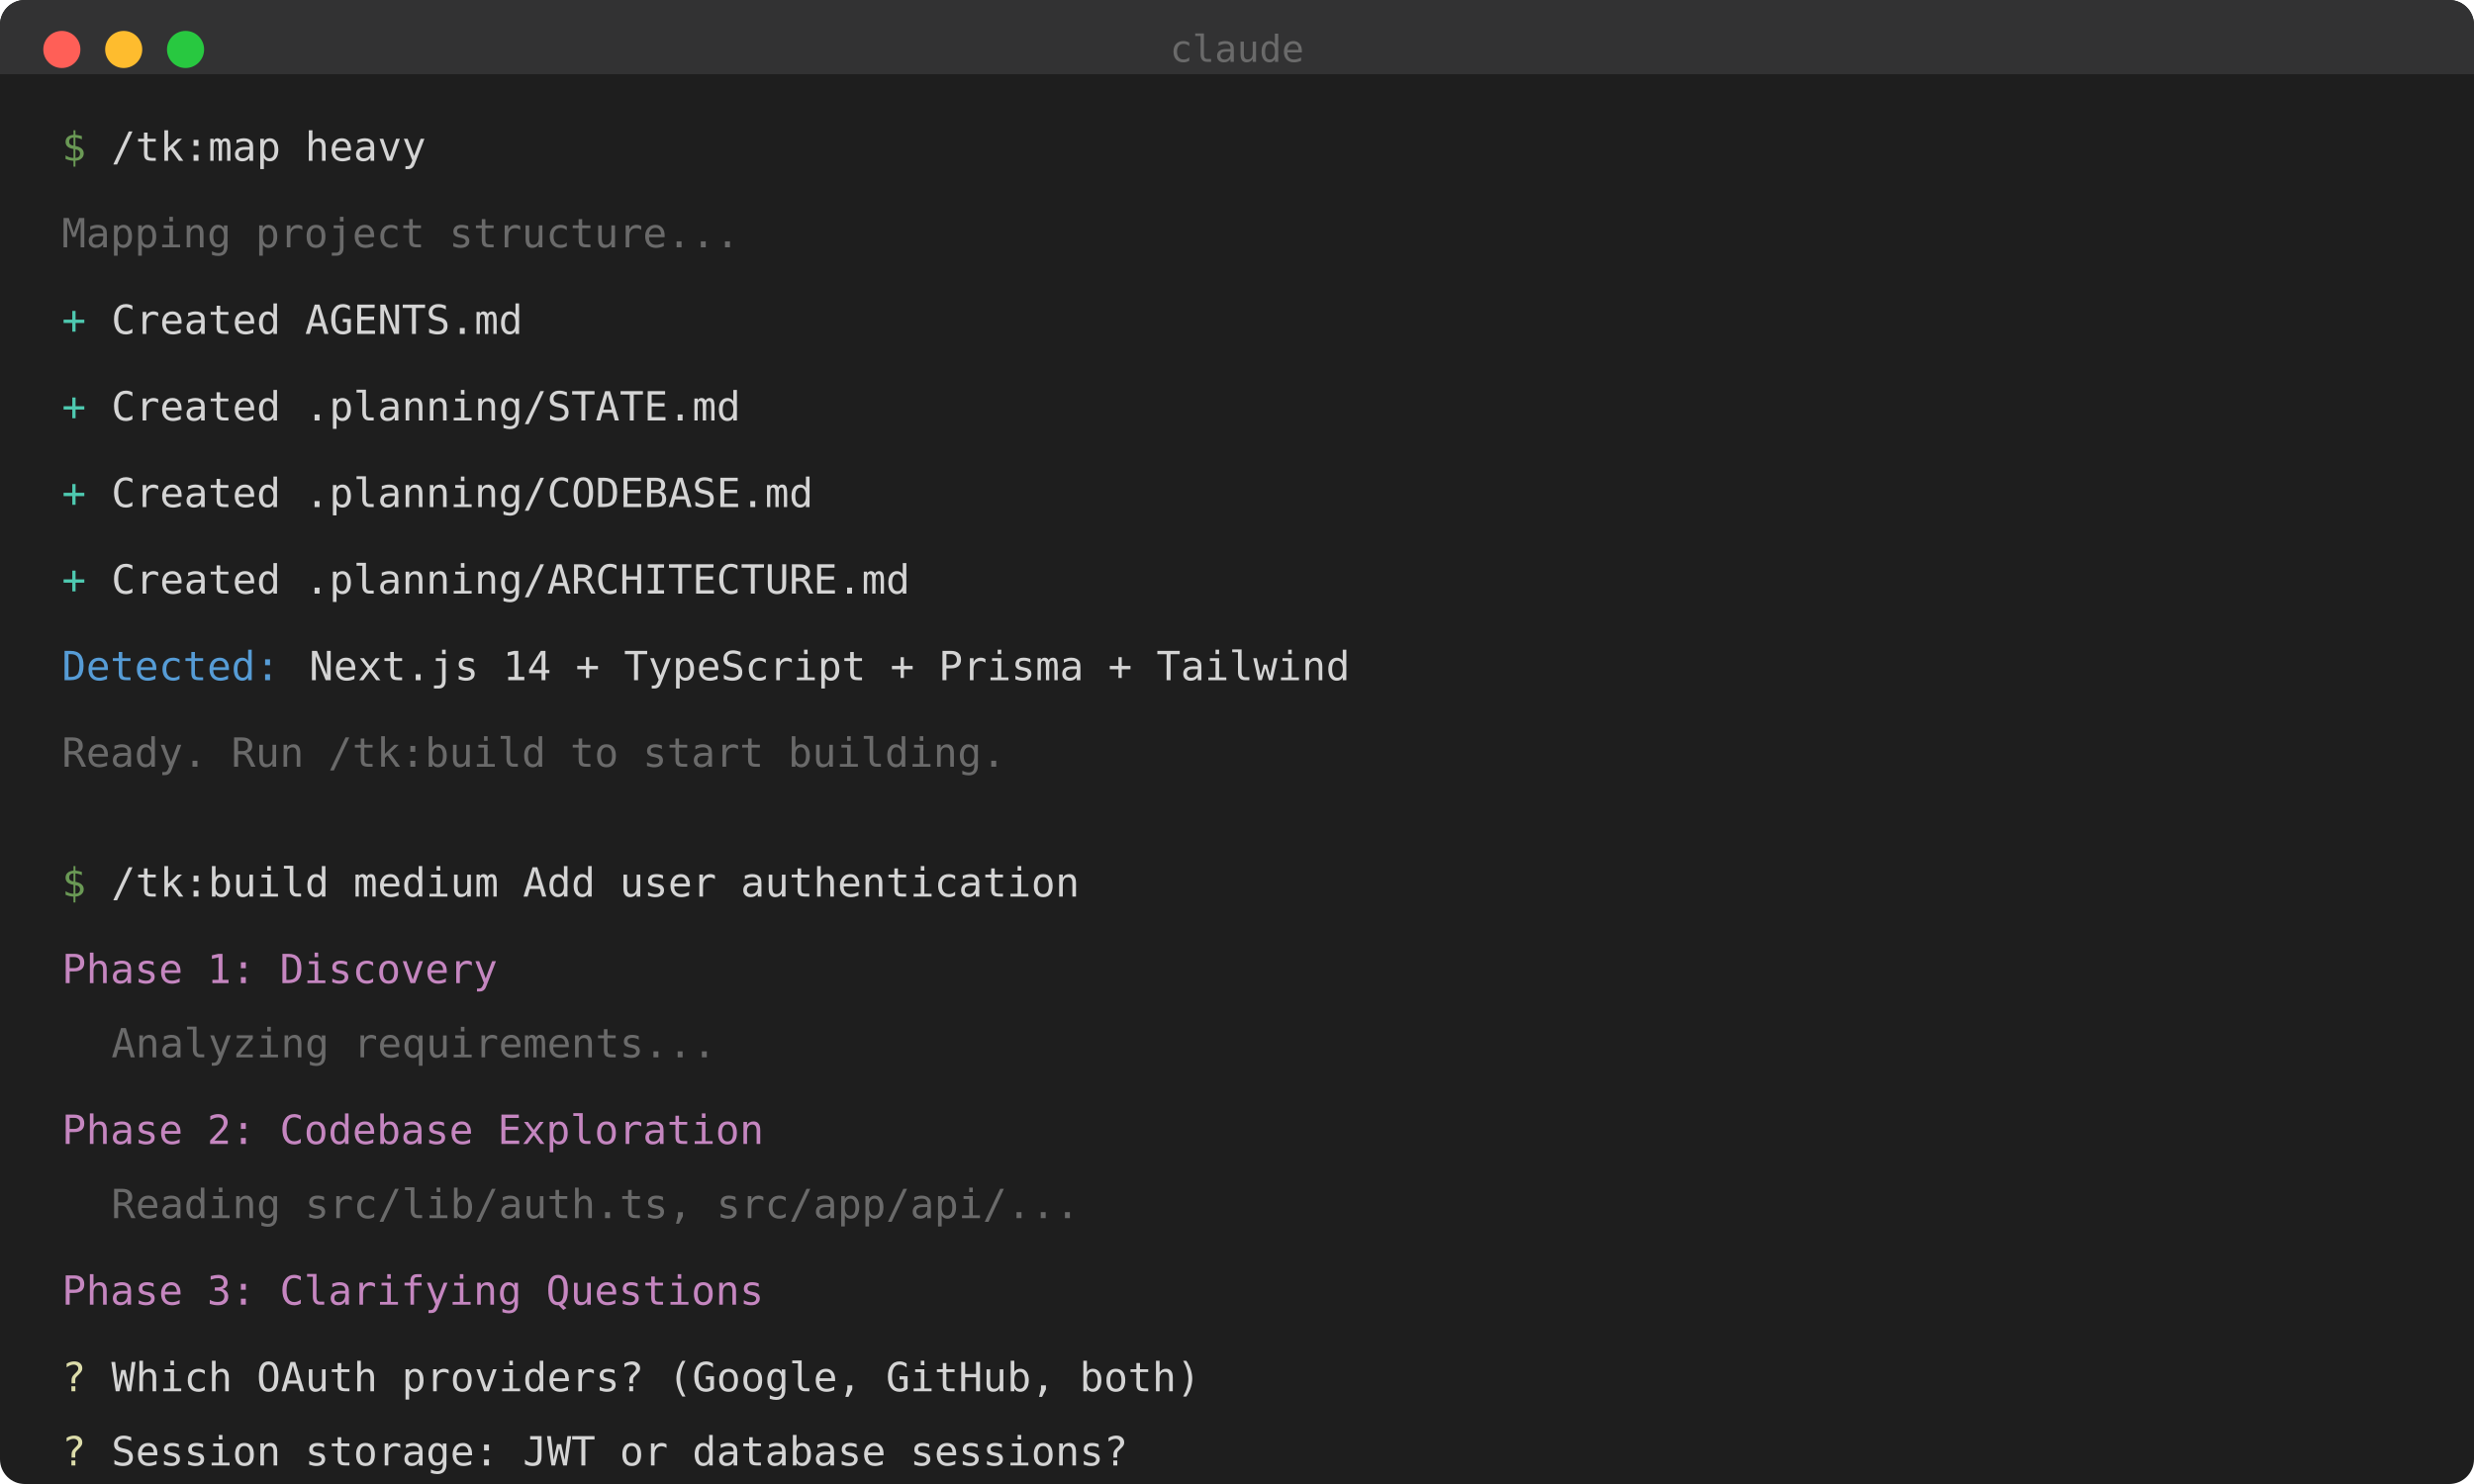
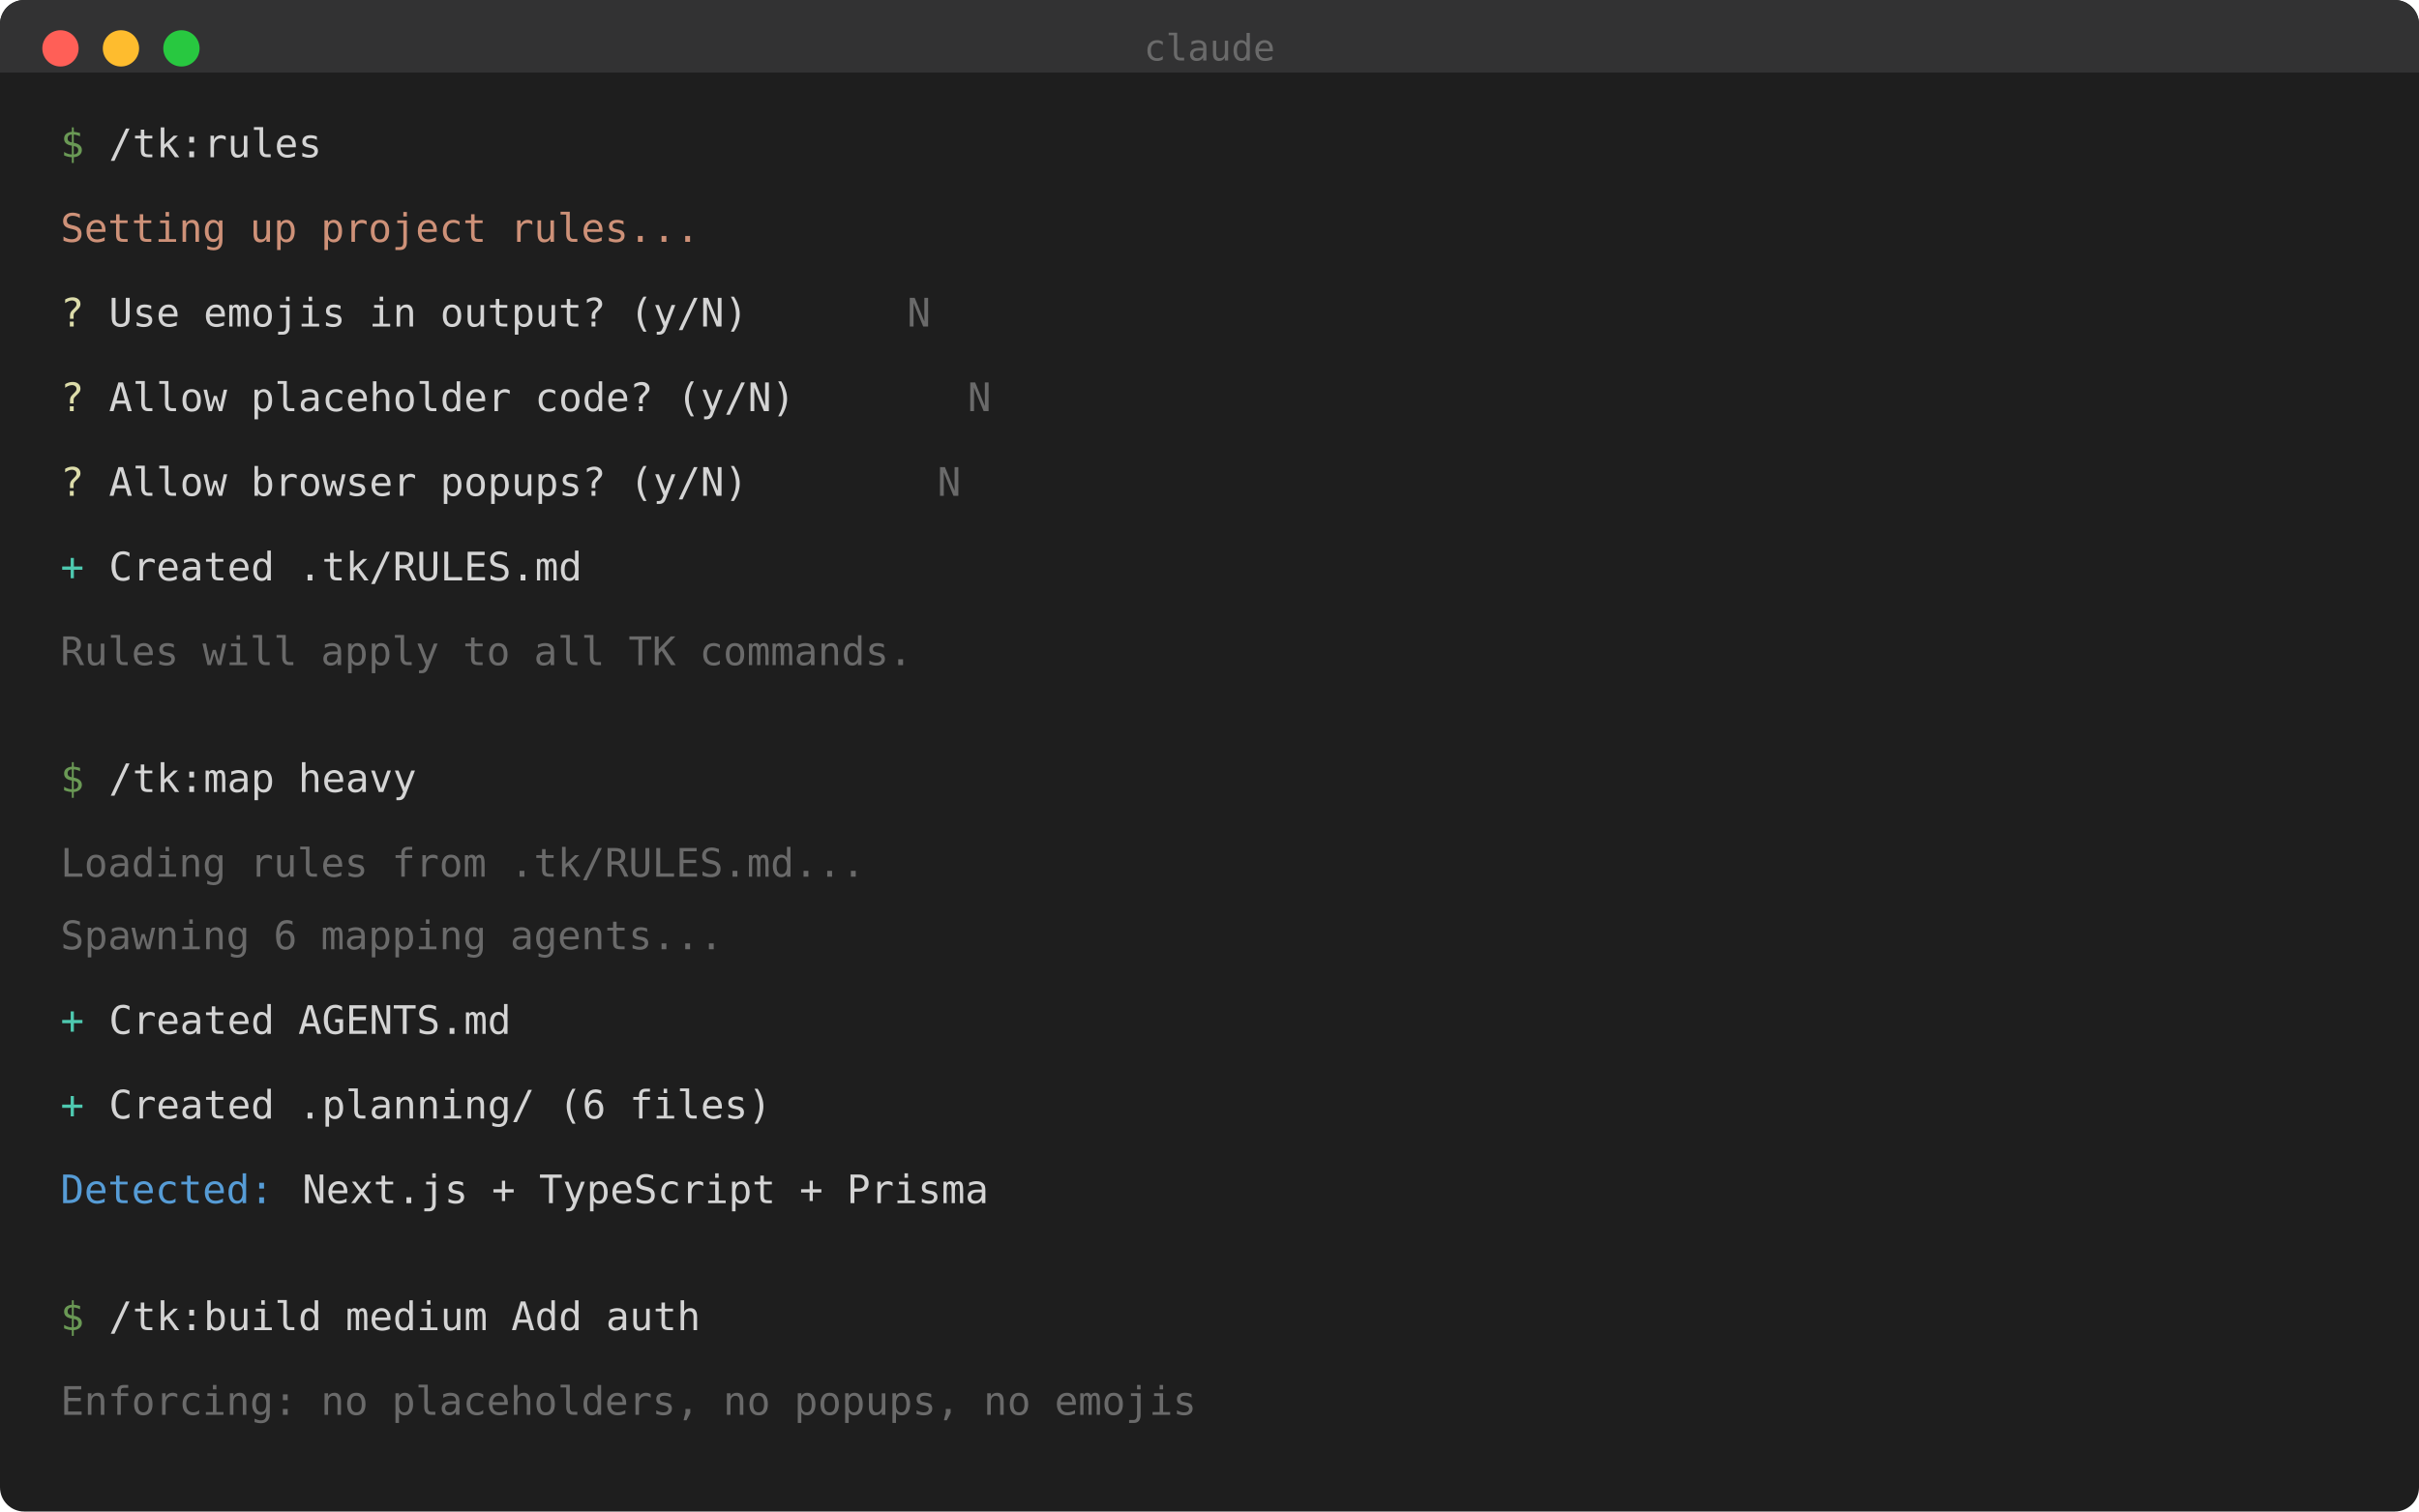
- <svg xmlns="http://www.w3.org/2000/svg" viewBox="0 0 800 480">
+ <svg xmlns="http://www.w3.org/2000/svg" viewBox="0 0 800 500">
  <defs>
    <style>
      .bg { fill: #1e1e1e; }
      .titlebar { fill: #323233; }
      .btn-close { fill: #ff5f57; }
      .btn-min { fill: #febc2e; }
      .btn-max { fill: #28c840; }
      .mono { font-family: ui-monospace, 'Cascadia Code', 'SF Mono', Menlo, Consolas, monospace; }
      .prompt { fill: #6a9955; }
-       .cmd { fill: #dcdcaa; }
      .text { fill: #d4d4d4; }
      .dim { fill: #6a6a6a; }
      .blue { fill: #569cd6; }
      .green { fill: #4ec9b0; }
      .yellow { fill: #dcdcaa; }
      .orange { fill: #ce9178; }
      .purple { fill: #c586c0; }
    </style>
  </defs>
-   <rect class="bg" width="800" height="480" rx="8" />
+   <rect class="bg" width="800" height="500" rx="8" />
  <rect class="titlebar" width="800" height="32" rx="8" />
  <rect class="bg" y="24" width="800" height="8" />
  <circle class="btn-close" cx="20" cy="16" r="6" />
  <circle class="btn-min" cx="40" cy="16" r="6" />
  <circle class="btn-max" cx="60" cy="16" r="6" />
  <text class="mono dim" font-size="12" x="400" y="20" text-anchor="middle">claude</text>
  <g transform="translate(20, 52)">
    <text class="mono prompt" font-size="13" y="0">$</text>
-     <text class="mono text" font-size="13" x="16" y="0">/tk:map heavy</text>
-     <text class="mono dim" font-size="13" y="28">Mapping project structure...</text>
-     <text class="mono green" font-size="13" y="56">+</text>
-     <text class="mono text" font-size="13" x="16" y="56">Created AGENTS.md</text>
-     <text class="mono green" font-size="13" y="84">+</text>
-     <text class="mono text" font-size="13" x="16" y="84">Created .planning/STATE.md</text>
-     <text class="mono green" font-size="13" y="112">+</text>
-     <text class="mono text" font-size="13" x="16" y="112">Created .planning/CODEBASE.md</text>
+     <text class="mono text" font-size="13" x="16" y="0">/tk:rules</text>
+     <text class="mono orange" font-size="13" y="28">Setting up project rules...</text>
+     <text class="mono yellow" font-size="13" y="56">?</text>
+     <text class="mono text" font-size="13" x="16" y="56">Use emojis in output? (y/N)</text>
+     <text class="mono dim" font-size="13" x="280" y="56">N</text>
+     <text class="mono yellow" font-size="13" y="84">?</text>
+     <text class="mono text" font-size="13" x="16" y="84">Allow placeholder code? (y/N)</text>
+     <text class="mono dim" font-size="13" x="300" y="84">N</text>
+     <text class="mono yellow" font-size="13" y="112">?</text>
+     <text class="mono text" font-size="13" x="16" y="112">Allow browser popups? (y/N)</text>
+     <text class="mono dim" font-size="13" x="290" y="112">N</text>
    <text class="mono green" font-size="13" y="140">+</text>
-     <text class="mono text" font-size="13" x="16" y="140">Created .planning/ARCHITECTURE.md</text>
-     <text class="mono blue" font-size="13" y="168">Detected:</text>
-     <text class="mono text" font-size="13" x="80" y="168">Next.js 14 + TypeScript + Prisma + Tailwind</text>
-     <text class="mono dim" font-size="13" y="196">Ready. Run /tk:build to start building.</text>
-     <text class="mono prompt" font-size="13" y="238">$</text>
-     <text class="mono text" font-size="13" x="16" y="238">/tk:build medium Add user authentication</text>
-     <text class="mono purple" font-size="13" y="266">Phase 1: Discovery</text>
-     <text class="mono dim" font-size="13" x="16" y="290">Analyzing requirements...</text>
-     <text class="mono purple" font-size="13" y="318">Phase 2: Codebase Exploration</text>
-     <text class="mono dim" font-size="13" x="16" y="342">Reading src/lib/auth.ts, src/app/api/...</text>
-     <text class="mono purple" font-size="13" y="370">Phase 3: Clarifying Questions</text>
-     <text class="mono yellow" font-size="13" y="398">?</text>
-     <text class="mono text" font-size="13" x="16" y="398">Which OAuth providers? (Google, GitHub, both)</text>
-     <text class="mono yellow" font-size="13" y="422">?</text>
-     <text class="mono text" font-size="13" x="16" y="422">Session storage: JWT or database sessions?</text>
+     <text class="mono text" font-size="13" x="16" y="140">Created .tk/RULES.md</text>
+     <text class="mono dim" font-size="13" y="168">Rules will apply to all TK commands.</text>
+     <text class="mono prompt" font-size="13" y="210">$</text>
+     <text class="mono text" font-size="13" x="16" y="210">/tk:map heavy</text>
+     <text class="mono dim" font-size="13" y="238">Loading rules from .tk/RULES.md...</text>
+     <text class="mono dim" font-size="13" y="262">Spawning 6 mapping agents...</text>
+     <text class="mono green" font-size="13" y="290">+</text>
+     <text class="mono text" font-size="13" x="16" y="290">Created AGENTS.md</text>
+     <text class="mono green" font-size="13" y="318">+</text>
+     <text class="mono text" font-size="13" x="16" y="318">Created .planning/ (6 files)</text>
+     <text class="mono blue" font-size="13" y="346">Detected:</text>
+     <text class="mono text" font-size="13" x="80" y="346">Next.js + TypeScript + Prisma</text>
+     <text class="mono prompt" font-size="13" y="388">$</text>
+     <text class="mono text" font-size="13" x="16" y="388">/tk:build medium Add auth</text>
+     <text class="mono dim" font-size="13" y="416">Enforcing: no placeholders, no popups, no emojis</text>
  </g>
</svg>
